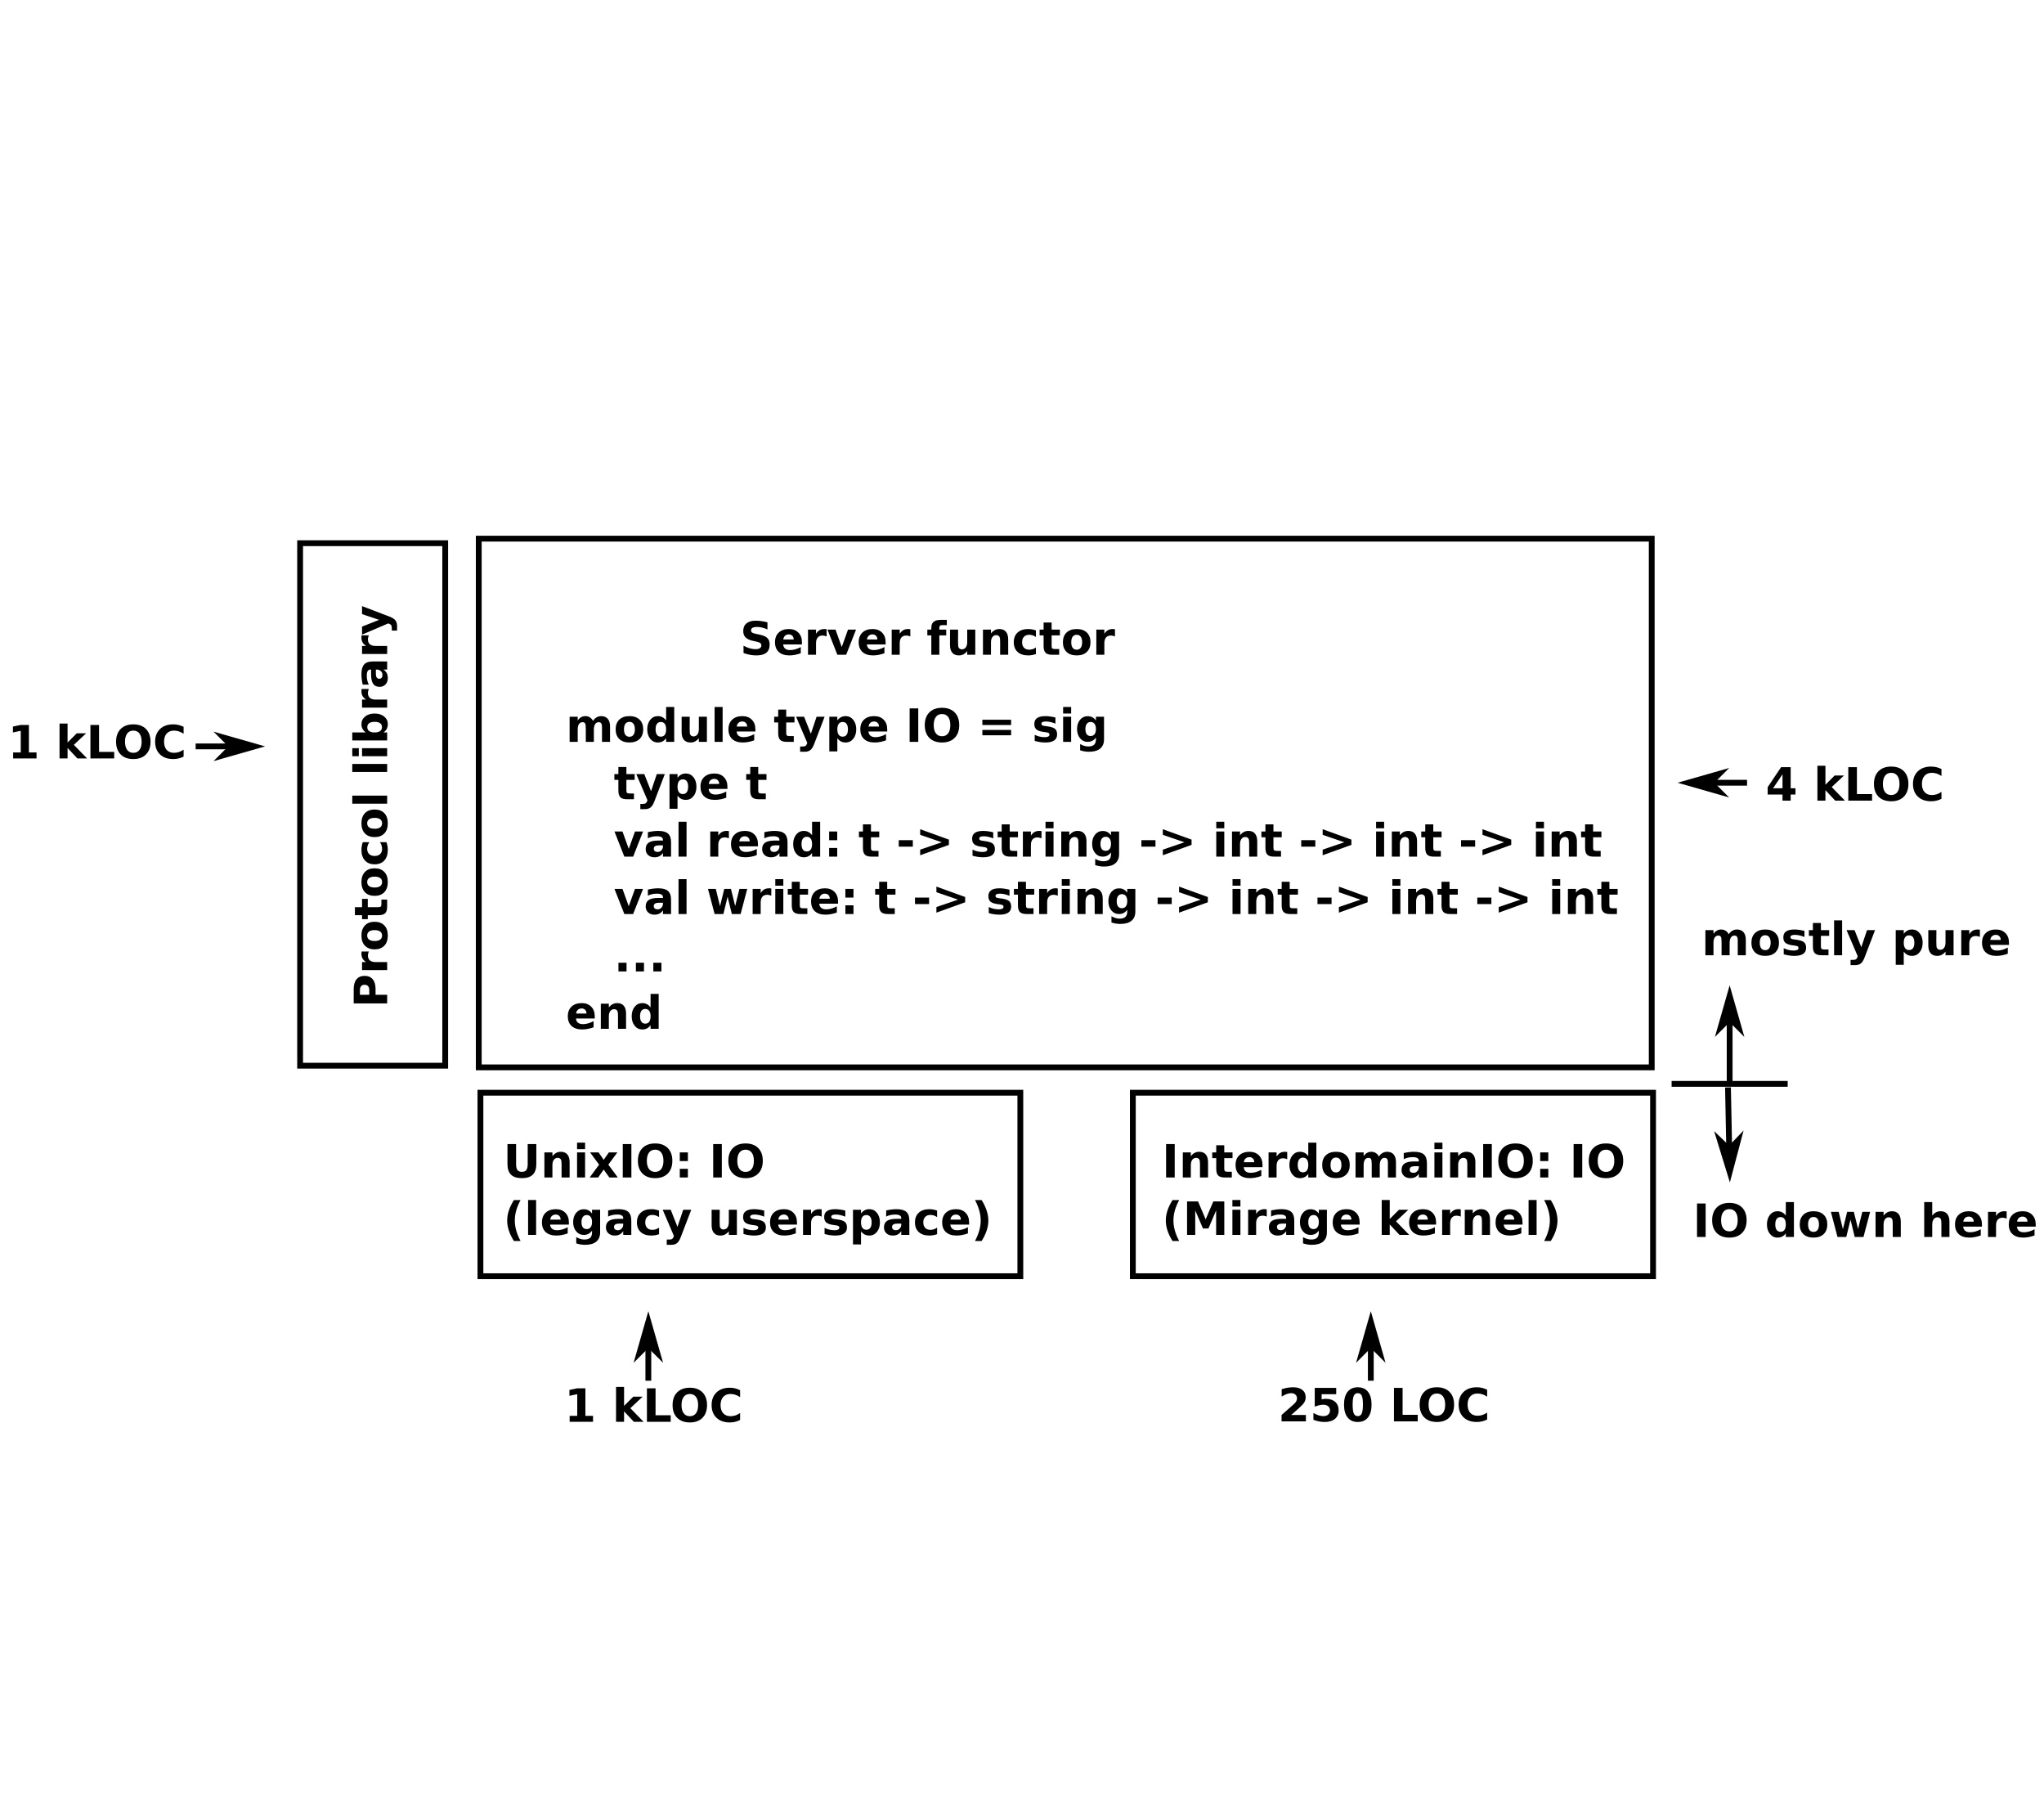
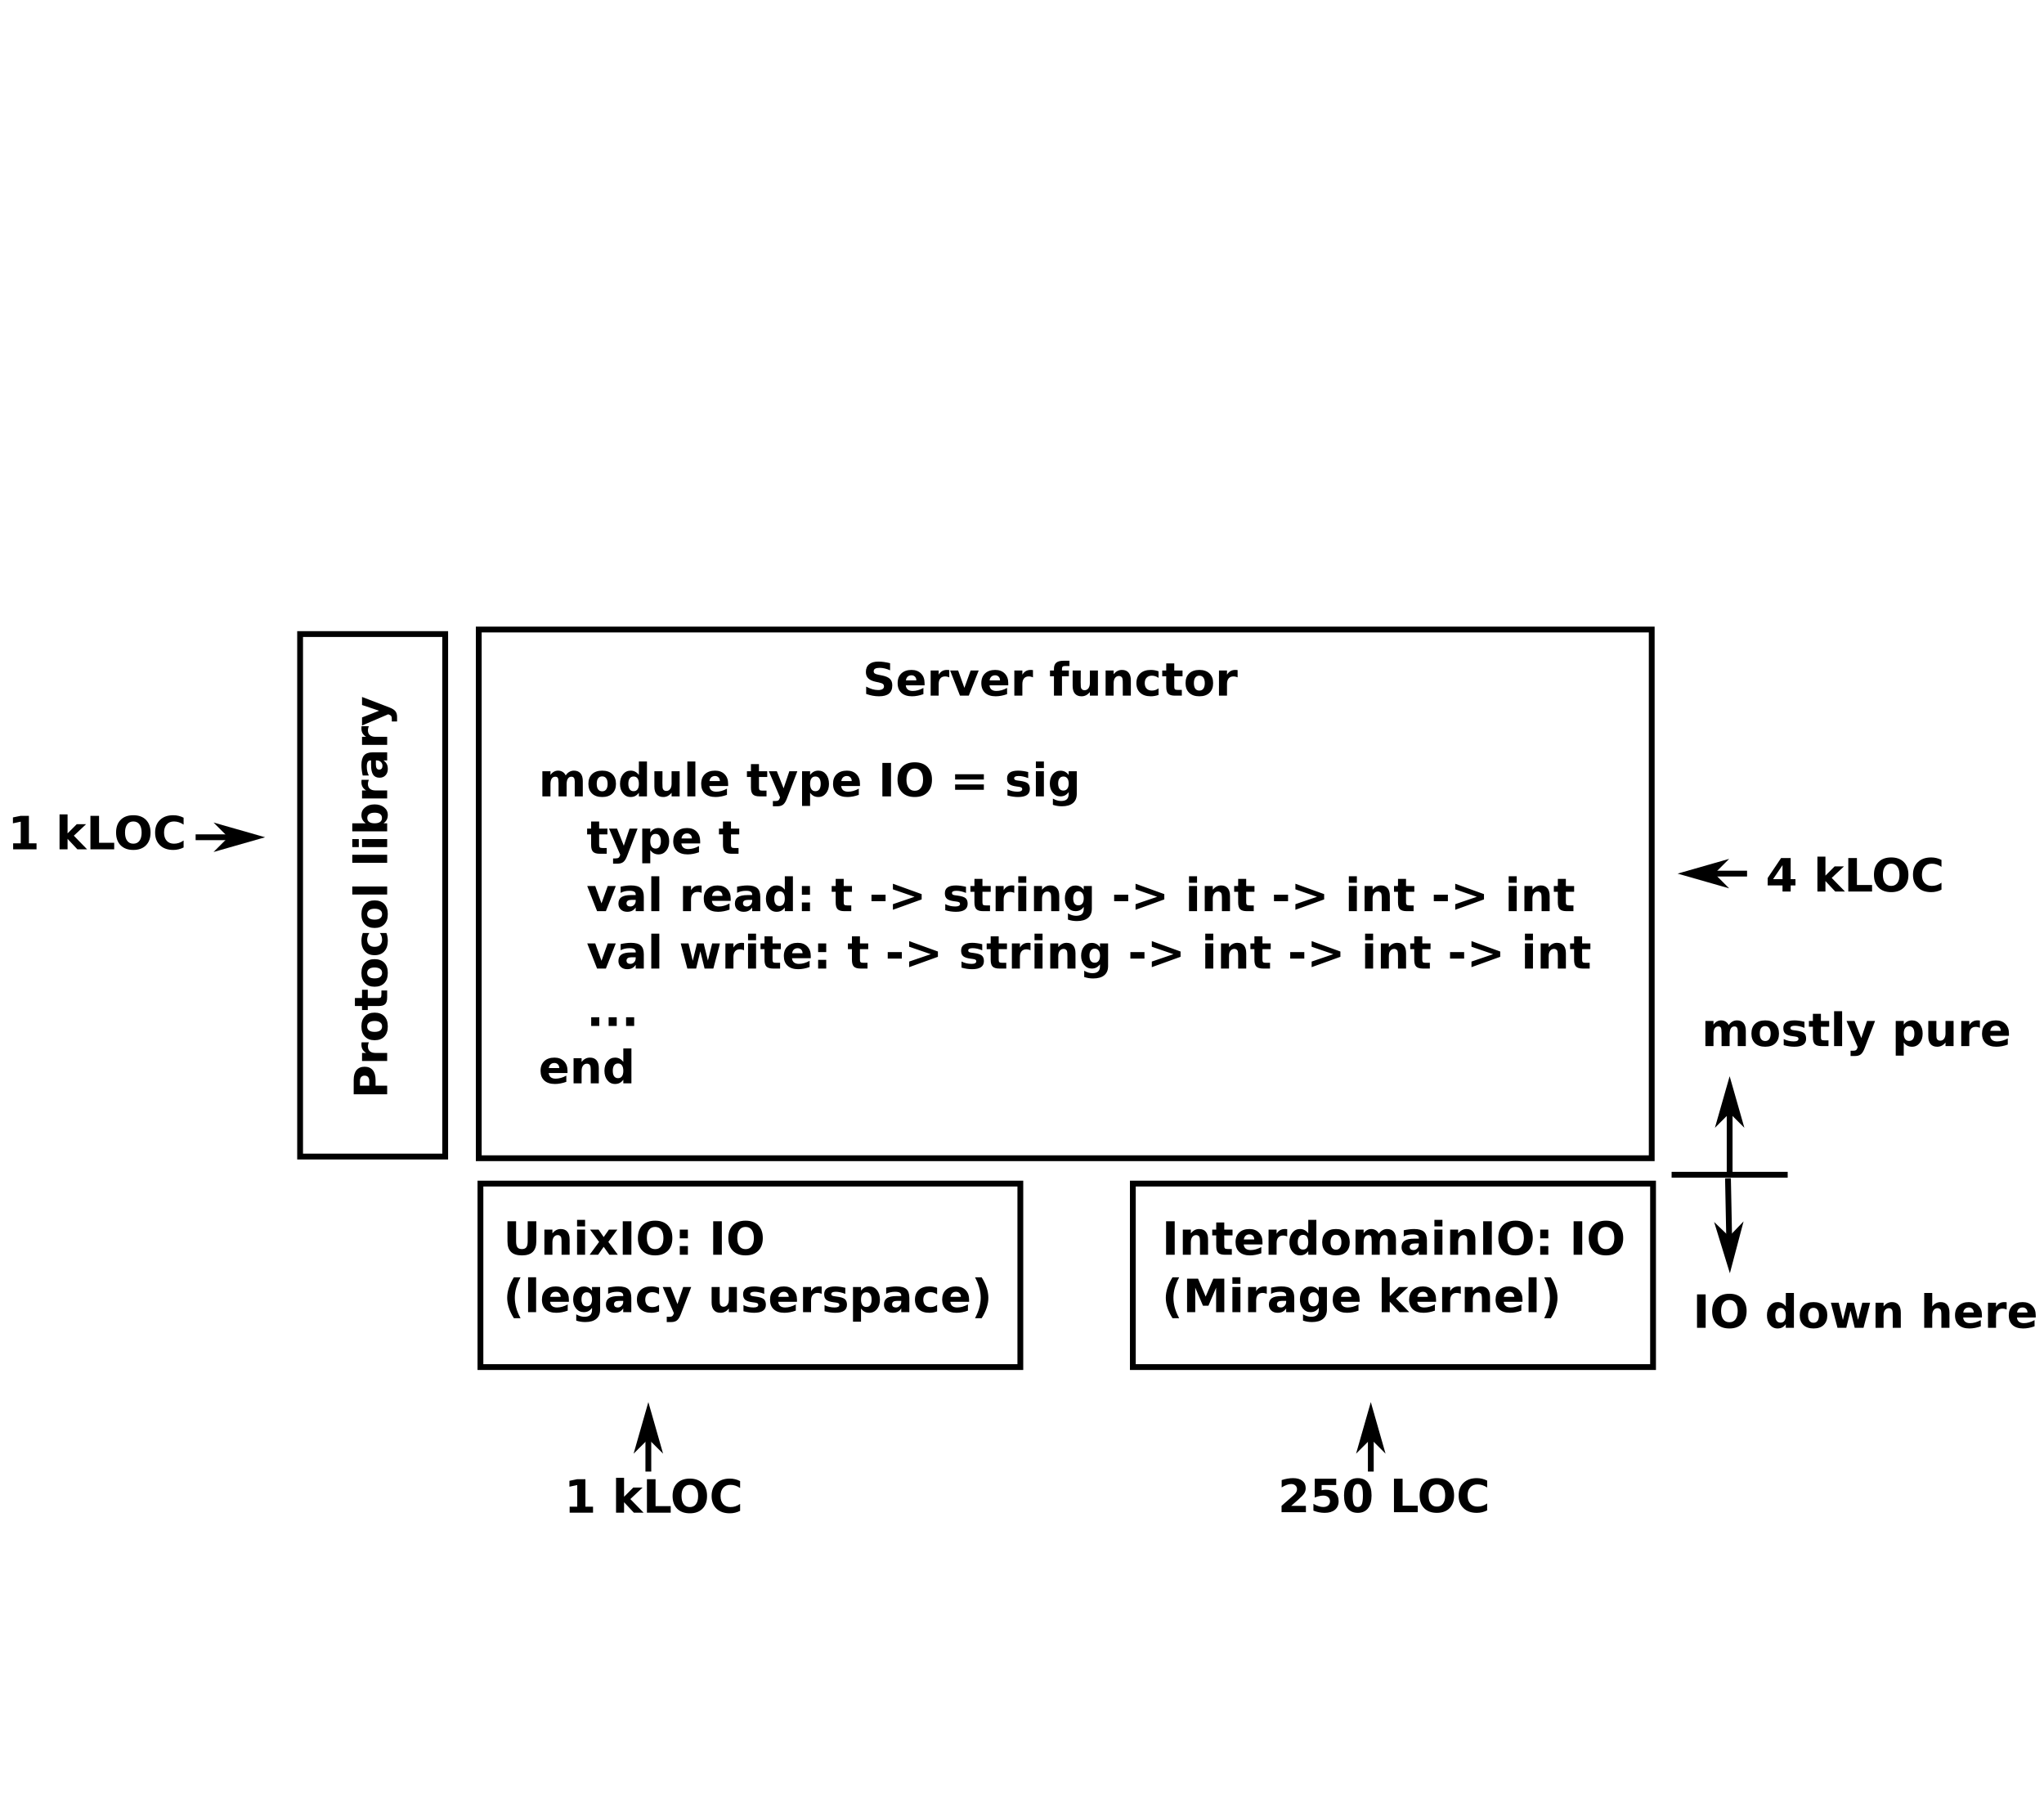
<svg xmlns="http://www.w3.org/2000/svg" version="1.1" width="900" height="800" id="svg2" xml:space="preserve">
  <defs id="defs6">
    <marker orient="auto" refY="0" refX="0" id="Arrow1Mend" style="overflow:visible">
      <path id="path4408" d="M 0,0 5,-5 -12.5,0 5,5 0,0 z" style="fill-rule:evenodd;stroke:#000000;stroke-width:1pt;marker-start:none" transform="matrix(-0.4,0,0,-0.4,-4,0)" />
    </marker>
    <marker orient="auto" refY="0" refX="0" id="marker5095" style="overflow:visible">
      <path id="path5097" d="M 0,0 5,-5 -12.5,0 5,5 0,0 z" style="fill-rule:evenodd;stroke:#000000;stroke-width:1pt;marker-start:none" transform="matrix(-0.4,0,0,-0.4,-4,0)" />
    </marker>
    <marker orient="auto" refY="0" refX="0" id="Arrow1Mend-8" style="overflow:visible">
      <path id="path4408-7" d="M 0,0 5,-5 -12.5,0 5,5 0,0 z" style="fill-rule:evenodd;stroke:#000000;stroke-width:1pt;marker-start:none" transform="matrix(-0.4,0,0,-0.4,-4,0)" />
    </marker>
    <marker orient="auto" refY="0" refX="0" id="marker5101" style="overflow:visible">
      <path id="path5103" d="M 0,0 5,-5 -12.5,0 5,5 0,0 z" style="fill-rule:evenodd;stroke:#000000;stroke-width:1pt;marker-start:none" transform="matrix(-0.4,0,0,-0.4,-4,0)" />
    </marker>
    <marker orient="auto" refY="0" refX="0" id="marker5105" style="overflow:visible">
      <path id="path5107" d="M 0,0 5,-5 -12.5,0 5,5 0,0 z" style="fill-rule:evenodd;stroke:#000000;stroke-width:1pt;marker-start:none" transform="matrix(-0.4,0,0,-0.4,-4,0)" />
    </marker>
    <marker orient="auto" refY="0" refX="0" id="marker5109" style="overflow:visible">
      <path id="path5111" d="M 0,0 5,-5 -12.5,0 5,5 0,0 z" style="fill-rule:evenodd;stroke:#000000;stroke-width:1pt;marker-start:none" transform="matrix(-0.4,0,0,-0.4,-4,0)" />
    </marker>
  </defs>
-   <text xml:space="preserve" style="font-size:20.212px;font-style:normal;font-variant:normal;font-weight:bold;font-stretch:normal;text-align:start;line-height:125%;writing-mode:lr-tb;text-anchor:start;fill:#000000;fill-opacity:1;stroke:none;font-family:DejaVu Sans;-inkscape-font-specification:DejaVu Sans Bold" x="-443.56" y="170.473" id="text3818" transform="matrix(0,-1,1,0,0,0)">
-     <tspan id="tspan3820" x="-443.56" y="170.473">Protocol library</tspan>
+   <text xml:space="preserve" style="font-size:20.212px;font-style:normal;font-variant:normal;font-weight:bold;font-stretch:normal;text-align:start;line-height:125%;writing-mode:lr-tb;text-anchor:start;fill:#000000;fill-opacity:1;stroke:none;font-family:DejaVu Sans;-inkscape-font-specification:DejaVu Sans Bold" x="-483.56" y="170.473" id="text3818" transform="matrix(0,-1,1,0,0,0)">
+     <tspan id="tspan3820" x="-483.56" y="170.473">Protocol library</tspan>
  </text>
-   <text xml:space="preserve" style="font-size:20.212px;font-style:normal;font-variant:normal;font-weight:bold;font-stretch:normal;text-align:start;line-height:125%;writing-mode:lr-tb;text-anchor:start;fill:#000000;fill-opacity:1;stroke:none;font-family:DejaVu Sans;-inkscape-font-specification:DejaVu Sans Bold" x="325.807" y="288.227" id="text3822">
-     <tspan id="tspan3824" x="325.807" y="288.227">Server functor</tspan>
+   <text xml:space="preserve" style="font-size:20.212px;font-style:normal;font-variant:normal;font-weight:bold;font-stretch:normal;text-align:start;line-height:125%;writing-mode:lr-tb;text-anchor:start;fill:#000000;fill-opacity:1;stroke:none;font-family:DejaVu Sans;-inkscape-font-specification:DejaVu Sans Bold" x="379.807" y="306.227" id="text3822">
+     <tspan id="tspan3824" x="379.807" y="306.227">Server functor</tspan>
  </text>
-   <text xml:space="preserve" style="font-size:20.212px;font-style:normal;font-variant:normal;font-weight:bold;font-stretch:normal;text-align:start;line-height:125%;writing-mode:lr-tb;text-anchor:start;fill:#000000;fill-opacity:1;stroke:none;font-family:DejaVu Sans;-inkscape-font-specification:DejaVu Sans Bold" x="221.584" y="518.338" id="text3826">
-     <tspan x="221.584" y="518.338" id="tspan3830">UnixIO: IO</tspan>
-     <tspan x="221.584" y="543.604" id="tspan3856">(legacy userspace)</tspan>
+   <text xml:space="preserve" style="font-size:20.212px;font-style:normal;font-variant:normal;font-weight:bold;font-stretch:normal;text-align:start;line-height:125%;writing-mode:lr-tb;text-anchor:start;fill:#000000;fill-opacity:1;stroke:none;font-family:DejaVu Sans;-inkscape-font-specification:DejaVu Sans Bold" x="221.584" y="552.338" id="text3826">
+     <tspan x="221.584" y="552.338" id="tspan3830">UnixIO: IO</tspan>
+     <tspan x="221.584" y="577.604" id="tspan3856">(legacy userspace)</tspan>
  </text>
-   <text xml:space="preserve" style="font-size:20.212px;font-style:normal;font-variant:normal;font-weight:bold;font-stretch:normal;text-align:start;line-height:125%;writing-mode:lr-tb;text-anchor:start;fill:#000000;fill-opacity:1;stroke:none;font-family:DejaVu Sans;-inkscape-font-specification:DejaVu Sans Bold" x="511.585" y="518.338" id="text3832">
-     <tspan id="tspan3834" x="511.585" y="518.338">InterdomainIO: IO</tspan>
-     <tspan x="511.585" y="543.604" id="tspan3858">(Mirage kernel)</tspan>
+   <text xml:space="preserve" style="font-size:20.212px;font-style:normal;font-variant:normal;font-weight:bold;font-stretch:normal;text-align:start;line-height:125%;writing-mode:lr-tb;text-anchor:start;fill:#000000;fill-opacity:1;stroke:none;font-family:DejaVu Sans;-inkscape-font-specification:DejaVu Sans Bold" x="511.585" y="552.338" id="text3832">
+     <tspan id="tspan3834" x="511.585" y="552.338">InterdomainIO: IO</tspan>
+     <tspan x="511.585" y="577.604" id="tspan3858">(Mirage kernel)</tspan>
  </text>
-   <text xml:space="preserve" style="font-size:20.212px;font-style:normal;font-variant:normal;font-weight:bold;font-stretch:normal;text-align:start;line-height:125%;writing-mode:lr-tb;text-anchor:start;fill:#000000;fill-opacity:1;stroke:none;font-family:DejaVu Sans;-inkscape-font-specification:DejaVu Sans Bold" x="249.14" y="326.56" id="text3836">
-     <tspan id="tspan3838" x="249.14" y="326.56">module type IO = sig</tspan>
-     <tspan x="249.14" y="351.825" id="tspan3842">   type t</tspan>
-     <tspan x="249.14" y="377.091" id="tspan3846">   val read: t -&gt; string -&gt; int -&gt; int -&gt; int</tspan>
-     <tspan x="249.14" y="402.356" id="tspan3848">   val write: t -&gt; string -&gt; int -&gt; int -&gt; int</tspan>
-     <tspan x="249.14" y="427.621" id="tspan3850">   ...</tspan>
-     <tspan x="249.14" y="452.886" id="tspan3852">end</tspan>
+   <text xml:space="preserve" style="font-size:20.212px;font-style:normal;font-variant:normal;font-weight:bold;font-stretch:normal;text-align:start;line-height:125%;writing-mode:lr-tb;text-anchor:start;fill:#000000;fill-opacity:1;stroke:none;font-family:DejaVu Sans;-inkscape-font-specification:DejaVu Sans Bold" x="237.14" y="350.56" id="text3836">
+     <tspan id="tspan3838" x="237.14" y="350.56">module type IO = sig</tspan>
+     <tspan x="237.14" y="375.825" id="tspan3842">   type t</tspan>
+     <tspan x="237.14" y="401.091" id="tspan3846">   val read: t -&gt; string -&gt; int -&gt; int -&gt; int</tspan>
+     <tspan x="237.14" y="426.356" id="tspan3848">   val write: t -&gt; string -&gt; int -&gt; int -&gt; int</tspan>
+     <tspan x="237.14" y="451.621" id="tspan3850">   ...</tspan>
+     <tspan x="237.14" y="476.886" id="tspan3852">end</tspan>
  </text>
-   <rect style="fill:none;stroke:#000000;stroke-width:2.556;stroke-miterlimit:4;stroke-opacity:1;stroke-dasharray:none;stroke-dashoffset:0" id="rect3860" width="63.889" height="230.001" x="132.14" y="239.115" />
-   <rect style="fill:none;stroke:#000000;stroke-width:2.556;stroke-miterlimit:4;stroke-opacity:1;stroke-dasharray:none;stroke-dashoffset:0" id="rect3862" width="516.471" height="232.735" x="210.807" y="237.115" />
-   <rect style="fill:none;stroke:#000000;stroke-width:2.556;stroke-miterlimit:4;stroke-opacity:1;stroke-dasharray:none;stroke-dashoffset:0" id="rect3864" width="237.729" height="80.768" x="211.541" y="481.015" />
-   <rect style="fill:none;stroke:#000000;stroke-width:2.556;stroke-miterlimit:4;stroke-opacity:1;stroke-dasharray:none;stroke-dashoffset:0" id="rect3866" width="229.053" height="80.768" x="498.807" y="481.015" />
-   <text xml:space="preserve" style="font-size:20.212px;font-style:normal;font-variant:normal;font-weight:bold;font-stretch:normal;text-align:start;line-height:125%;writing-mode:lr-tb;text-anchor:start;fill:#000000;fill-opacity:1;stroke:none;font-family:DejaVu Sans;-inkscape-font-specification:DejaVu Sans Bold" x="777.425" y="352.44" id="text3868">
-     <tspan id="tspan3870" x="777.425" y="352.44">4 kLOC</tspan>
+   <rect style="fill:none;stroke:#000000;stroke-width:2.556;stroke-miterlimit:4;stroke-opacity:1;stroke-dasharray:none;stroke-dashoffset:0" id="rect3860" width="63.889" height="230.001" x="132.14" y="279.115" />
+   <rect style="fill:none;stroke:#000000;stroke-width:2.556;stroke-miterlimit:4;stroke-opacity:1;stroke-dasharray:none;stroke-dashoffset:0" id="rect3862" width="516.471" height="232.735" x="210.807" y="277.115" />
+   <rect style="fill:none;stroke:#000000;stroke-width:2.556;stroke-miterlimit:4;stroke-opacity:1;stroke-dasharray:none;stroke-dashoffset:0" id="rect3864" width="237.729" height="80.768" x="211.541" y="521.015" />
+   <rect style="fill:none;stroke:#000000;stroke-width:2.556;stroke-miterlimit:4;stroke-opacity:1;stroke-dasharray:none;stroke-dashoffset:0" id="rect3866" width="229.053" height="80.768" x="498.807" y="521.015" />
+   <text xml:space="preserve" style="font-size:20.212px;font-style:normal;font-variant:normal;font-weight:bold;font-stretch:normal;text-align:start;line-height:125%;writing-mode:lr-tb;text-anchor:start;fill:#000000;fill-opacity:1;stroke:none;font-family:DejaVu Sans;-inkscape-font-specification:DejaVu Sans Bold" x="777.425" y="392.44" id="text3868">
+     <tspan id="tspan3870" x="777.425" y="392.44">4 kLOC</tspan>
  </text>
-   <text xml:space="preserve" style="font-size:20.212px;font-style:normal;font-variant:normal;font-weight:bold;font-stretch:normal;text-align:start;line-height:125%;writing-mode:lr-tb;text-anchor:start;fill:#000000;fill-opacity:1;stroke:none;font-family:DejaVu Sans;-inkscape-font-specification:DejaVu Sans Bold" x="3.415" y="333.859" id="text3872">
-     <tspan id="tspan3874" x="3.415" y="333.859">1 kLOC</tspan>
+   <text xml:space="preserve" style="font-size:20.212px;font-style:normal;font-variant:normal;font-weight:bold;font-stretch:normal;text-align:start;line-height:125%;writing-mode:lr-tb;text-anchor:start;fill:#000000;fill-opacity:1;stroke:none;font-family:DejaVu Sans;-inkscape-font-specification:DejaVu Sans Bold" x="3.415" y="373.859" id="text3872">
+     <tspan id="tspan3874" x="3.415" y="373.859">1 kLOC</tspan>
  </text>
-   <text xml:space="preserve" style="font-size:20.212px;font-style:normal;font-variant:normal;font-weight:bold;font-stretch:normal;text-align:start;line-height:125%;writing-mode:lr-tb;text-anchor:start;fill:#000000;fill-opacity:1;stroke:none;font-family:DejaVu Sans;-inkscape-font-specification:DejaVu Sans Bold" x="248.45" y="625.873" id="text3876">
-     <tspan id="tspan3878" x="248.45" y="625.873">1 kLOC</tspan>
+   <text xml:space="preserve" style="font-size:20.212px;font-style:normal;font-variant:normal;font-weight:bold;font-stretch:normal;text-align:start;line-height:125%;writing-mode:lr-tb;text-anchor:start;fill:#000000;fill-opacity:1;stroke:none;font-family:DejaVu Sans;-inkscape-font-specification:DejaVu Sans Bold" x="248.45" y="665.873" id="text3876">
+     <tspan id="tspan3878" x="248.45" y="665.873">1 kLOC</tspan>
  </text>
-   <text xml:space="preserve" style="font-size:20.212px;font-style:normal;font-variant:normal;font-weight:bold;font-stretch:normal;text-align:start;line-height:125%;writing-mode:lr-tb;text-anchor:start;fill:#000000;fill-opacity:1;stroke:none;font-family:DejaVu Sans;-inkscape-font-specification:DejaVu Sans Bold" x="562.696" y="625.672" id="text3880">
-     <tspan id="tspan3882" x="562.696" y="625.672">250 LOC</tspan>
+   <text xml:space="preserve" style="font-size:20.212px;font-style:normal;font-variant:normal;font-weight:bold;font-stretch:normal;text-align:start;line-height:125%;writing-mode:lr-tb;text-anchor:start;fill:#000000;fill-opacity:1;stroke:none;font-family:DejaVu Sans;-inkscape-font-specification:DejaVu Sans Bold" x="562.696" y="665.672" id="text3880">
+     <tspan id="tspan3882" x="562.696" y="665.672">250 LOC</tspan>
  </text>
-   <path style="fill:none;stroke:#000000;stroke-width:2.556px;stroke-linecap:butt;stroke-linejoin:miter;stroke-opacity:1;marker-end:url(#Arrow1Mend)" d="m 285.474,607.783 0,-25.556" id="path3884" />
-   <path style="fill:none;stroke:#000000;stroke-width:2.556px;stroke-linecap:butt;stroke-linejoin:miter;stroke-opacity:1;marker-end:url(#Arrow1Mend)" d="m 603.585,607.783 0,-25.556" id="path3884-7" />
-   <path style="fill:none;stroke:#000000;stroke-width:2.556px;stroke-linecap:butt;stroke-linejoin:miter;stroke-opacity:1;marker-end:url(#Arrow1Mend-8)" d="m 769.252,344.56 -25.556,0" id="path4872" />
-   <path style="fill:none;stroke:#000000;stroke-width:2.556px;stroke-linecap:butt;stroke-linejoin:miter;stroke-opacity:1;marker-end:url(#Arrow1Mend-8)" d="m 86.14,328.56 25.556,0" id="path5060" />
-   <path style="fill:none;stroke:#000000;stroke-width:2.556px;stroke-linecap:butt;stroke-linejoin:miter;stroke-opacity:1" d="m 736.03,477.116 51.111,0" id="path5250" />
-   <path style="fill:none;stroke:#000000;stroke-width:2.556px;stroke-linecap:butt;stroke-linejoin:miter;stroke-opacity:1;marker-end:url(#Arrow1Mend-8)" d="m 760.853,478.679 0.733,36.771" id="path5252" />
-   <text xml:space="preserve" style="font-size:20.212px;font-style:normal;font-variant:normal;font-weight:bold;font-stretch:normal;text-align:start;line-height:125%;writing-mode:lr-tb;text-anchor:start;fill:#000000;fill-opacity:1;stroke:none;font-family:DejaVu Sans;-inkscape-font-specification:DejaVu Sans Bold" x="745.364" y="544.507" id="text5440">
-     <tspan id="tspan5442" x="745.364" y="544.507">IO down here</tspan>
+   <path style="fill:none;stroke:#000000;stroke-width:2.556px;stroke-linecap:butt;stroke-linejoin:miter;stroke-opacity:1;marker-end:url(#Arrow1Mend)" d="m 285.474,647.783 0,-25.556" id="path3884" />
+   <path style="fill:none;stroke:#000000;stroke-width:2.556px;stroke-linecap:butt;stroke-linejoin:miter;stroke-opacity:1;marker-end:url(#Arrow1Mend)" d="m 603.585,647.783 0,-25.556" id="path3884-7" />
+   <path style="fill:none;stroke:#000000;stroke-width:2.556px;stroke-linecap:butt;stroke-linejoin:miter;stroke-opacity:1;marker-end:url(#Arrow1Mend-8)" d="m 769.252,384.56 -25.556,0" id="path4872" />
+   <path style="fill:none;stroke:#000000;stroke-width:2.556px;stroke-linecap:butt;stroke-linejoin:miter;stroke-opacity:1;marker-end:url(#Arrow1Mend-8)" d="m 86.14,368.56 25.556,0" id="path5060" />
+   <path style="fill:none;stroke:#000000;stroke-width:2.556px;stroke-linecap:butt;stroke-linejoin:miter;stroke-opacity:1" d="m 736.03,517.116 51.111,0" id="path5250" />
+   <path style="fill:none;stroke:#000000;stroke-width:2.556px;stroke-linecap:butt;stroke-linejoin:miter;stroke-opacity:1;marker-end:url(#Arrow1Mend-8)" d="m 760.853,518.679 0.733,36.771" id="path5252" />
+   <text xml:space="preserve" style="font-size:20.212px;font-style:normal;font-variant:normal;font-weight:bold;font-stretch:normal;text-align:start;line-height:125%;writing-mode:lr-tb;text-anchor:start;fill:#000000;fill-opacity:1;stroke:none;font-family:DejaVu Sans;-inkscape-font-specification:DejaVu Sans Bold" x="745.364" y="584.507" id="text5440">
+     <tspan id="tspan5442" x="745.364" y="584.507">IO down here</tspan>
  </text>
-   <path style="fill:none;stroke:#000000;stroke-width:2.556px;stroke-linecap:butt;stroke-linejoin:miter;stroke-opacity:1;marker-end:url(#Arrow1Mend-8)" d="m 761.586,477.116 0,-38.333" id="path5444" />
-   <text xml:space="preserve" style="font-size:20.212px;font-style:normal;font-variant:normal;font-weight:bold;font-stretch:normal;text-align:start;line-height:125%;writing-mode:lr-tb;text-anchor:start;fill:#000000;fill-opacity:1;stroke:none;font-family:DejaVu Sans;-inkscape-font-specification:DejaVu Sans Bold" x="749.236" y="420.491" id="text5632">
-     <tspan id="tspan5634" x="749.236" y="420.491">mostly pure</tspan>
+   <path style="fill:none;stroke:#000000;stroke-width:2.556px;stroke-linecap:butt;stroke-linejoin:miter;stroke-opacity:1;marker-end:url(#Arrow1Mend-8)" d="m 761.586,517.116 0,-38.333" id="path5444" />
+   <text xml:space="preserve" style="font-size:20.212px;font-style:normal;font-variant:normal;font-weight:bold;font-stretch:normal;text-align:start;line-height:125%;writing-mode:lr-tb;text-anchor:start;fill:#000000;fill-opacity:1;stroke:none;font-family:DejaVu Sans;-inkscape-font-specification:DejaVu Sans Bold" x="749.236" y="460.491" id="text5632">
+     <tspan id="tspan5634" x="749.236" y="460.491">mostly pure</tspan>
  </text>
</svg>
